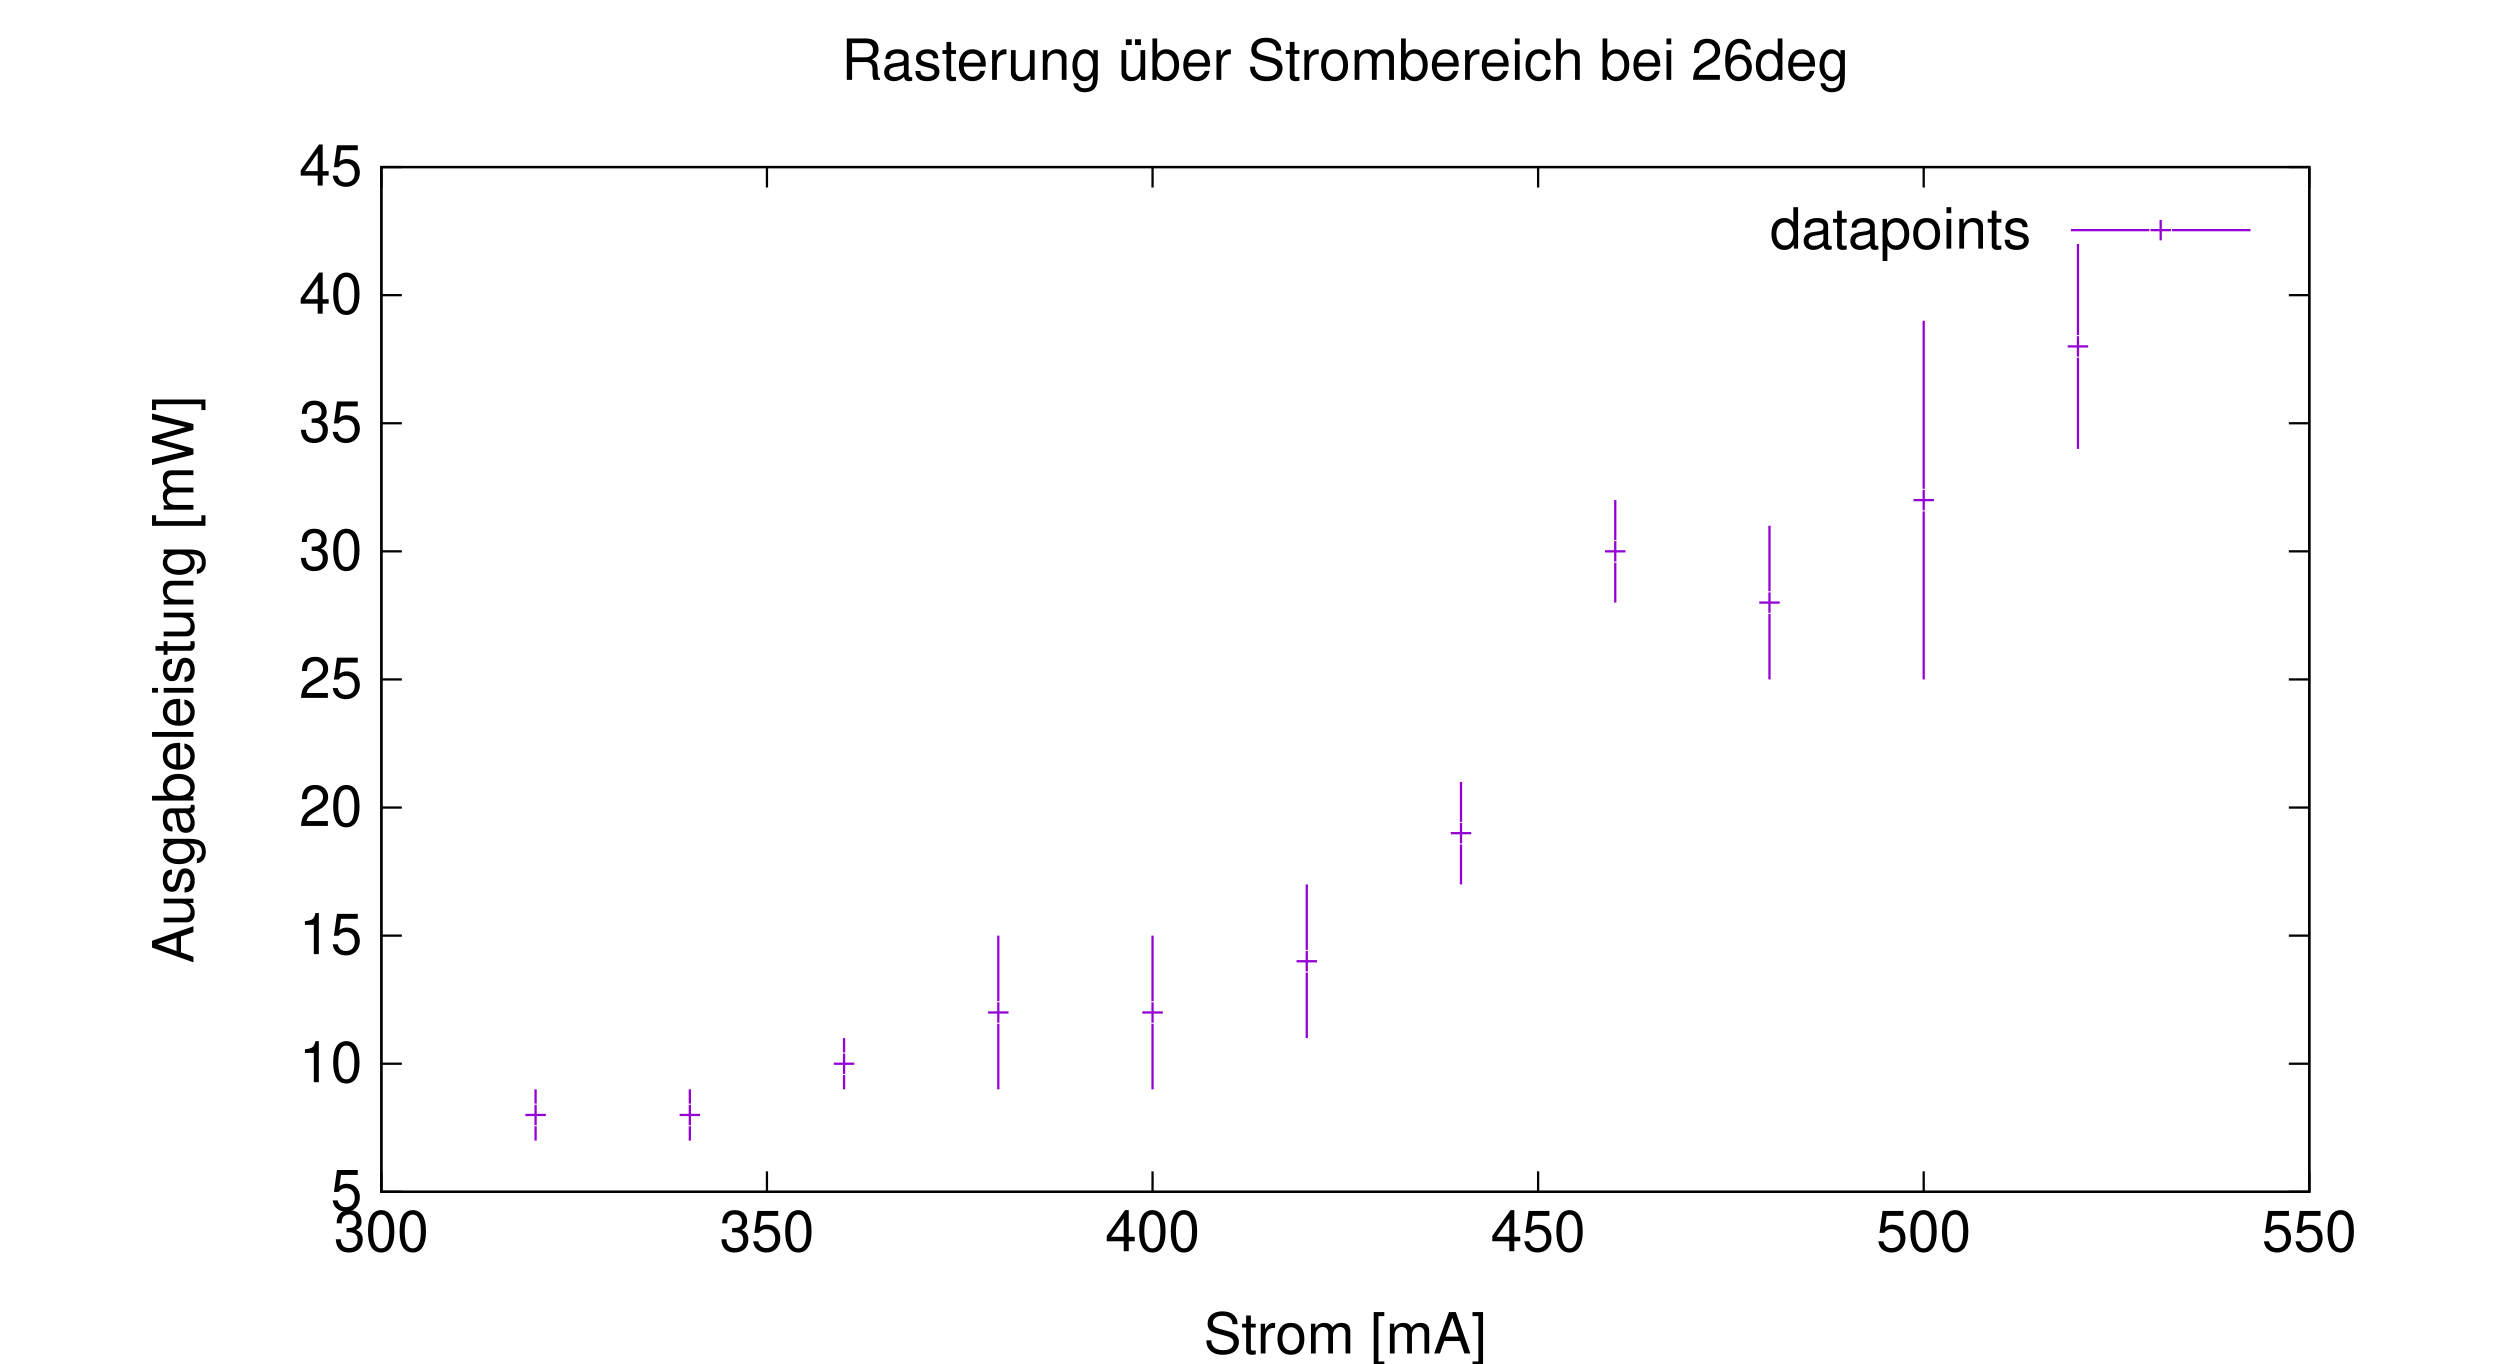
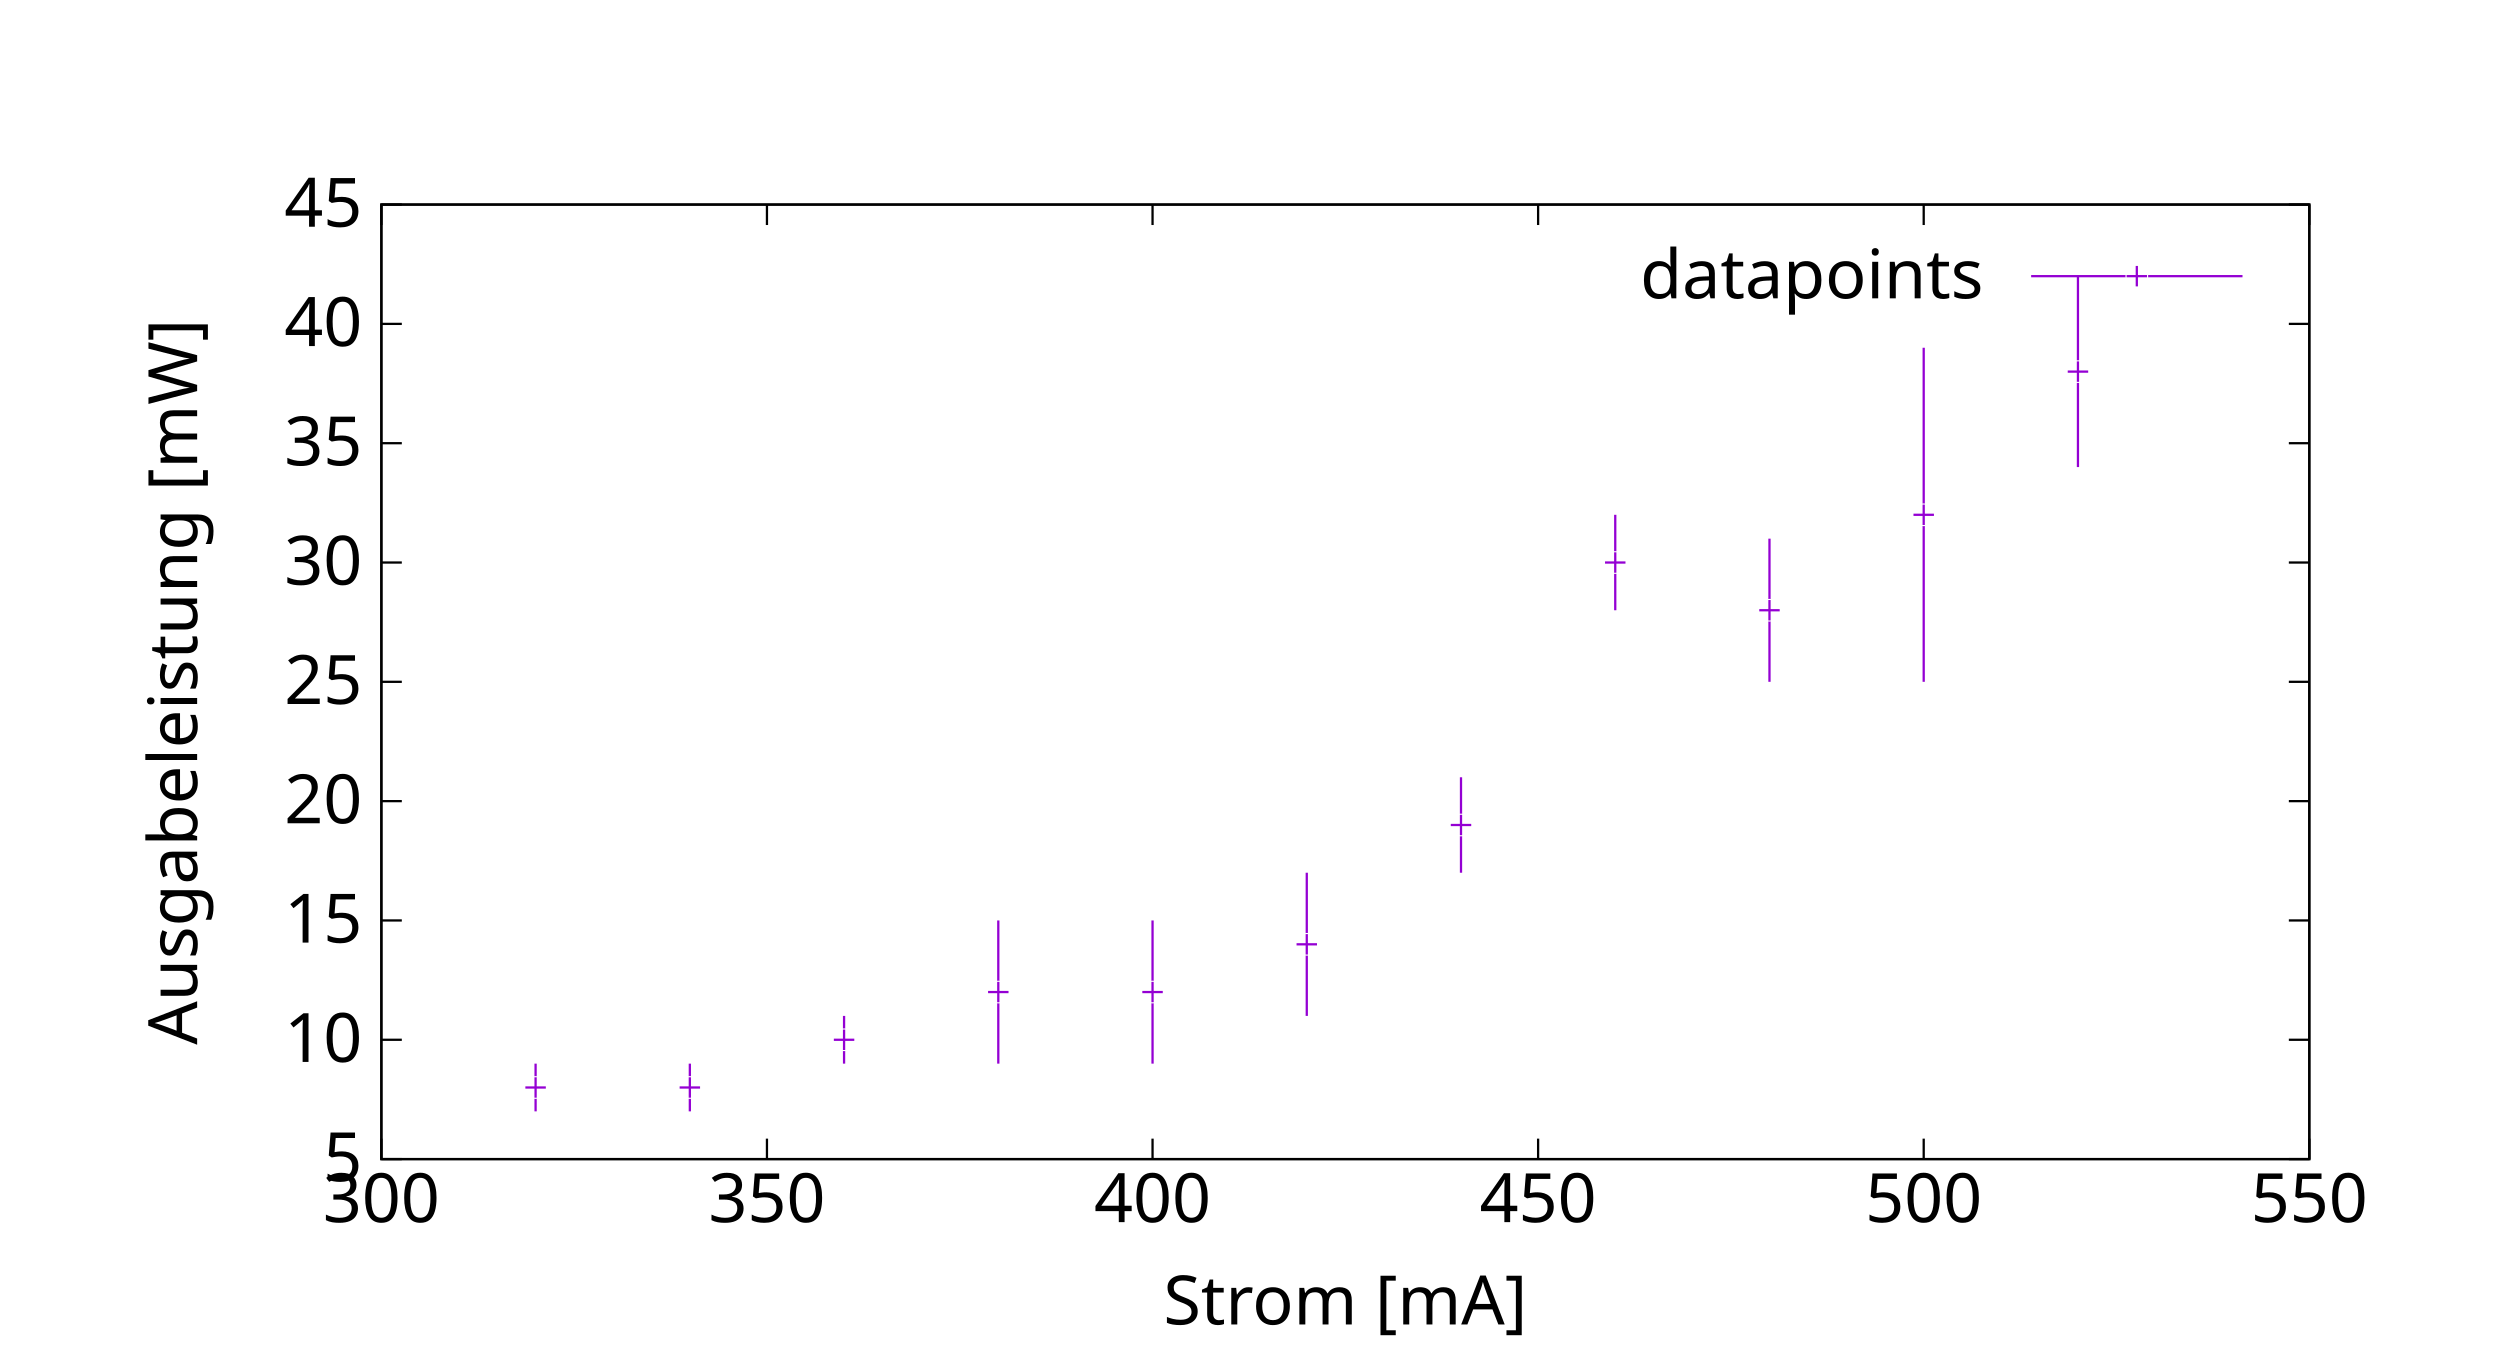
<svg xmlns="http://www.w3.org/2000/svg" xmlns:xlink="http://www.w3.org/1999/xlink" width="1100" height="600" viewBox="0 0 1100 600">
  <g id="gnuplot_canvas">
    <rect x="0" y="0" width="1100" height="600" fill="none" />
    <defs>
      <circle id="gpDot" r="0.5" stroke-width="0.5" stroke="currentColor" />
      <path id="gpPt0" stroke-width="0.222" stroke="currentColor" d="M-1,0 h2 M0,-1 v2" />
      <path id="gpPt1" stroke-width="0.222" stroke="currentColor" d="M-1,-1 L1,1 M1,-1 L-1,1" />
      <path id="gpPt2" stroke-width="0.222" stroke="currentColor" d="M-1,0 L1,0 M0,-1 L0,1 M-1,-1 L1,1 M-1,1 L1,-1" />
      <rect id="gpPt3" stroke-width="0.222" stroke="currentColor" x="-1" y="-1" width="2" height="2" />
      <rect id="gpPt4" stroke-width="0.222" stroke="currentColor" fill="currentColor" x="-1" y="-1" width="2" height="2" />
      <circle id="gpPt5" stroke-width="0.222" stroke="currentColor" cx="0" cy="0" r="1" />
      <use xlink:href="#gpPt5" id="gpPt6" fill="currentColor" stroke="none" />
      <path id="gpPt7" stroke-width="0.222" stroke="currentColor" d="M0,-1.33 L-1.33,0.67 L1.33,0.67 z" />
      <use xlink:href="#gpPt7" id="gpPt8" fill="currentColor" stroke="none" />
      <use xlink:href="#gpPt7" id="gpPt9" stroke="currentColor" transform="rotate(180)" />
      <use xlink:href="#gpPt9" id="gpPt10" fill="currentColor" stroke="none" />
      <use xlink:href="#gpPt3" id="gpPt11" stroke="currentColor" transform="rotate(45)" />
      <use xlink:href="#gpPt11" id="gpPt12" fill="currentColor" stroke="none" />
      <path id="gpPt13" stroke-width="0.222" stroke="currentColor" d="M0,1.330 L1.265,0.411 L0.782,-1.067 L-0.782,-1.076 L-1.265,0.411 z" />
      <use xlink:href="#gpPt13" id="gpPt14" fill="currentColor" stroke="none" />
      <filter id="textbox" filterUnits="objectBoundingBox" x="0" y="0" height="1" width="1">
        <feFlood flood-color="white" flood-opacity="1" result="bgnd" />
        <feComposite in="SourceGraphic" in2="bgnd" operator="atop" />
      </filter>
      <filter id="greybox" filterUnits="objectBoundingBox" x="0" y="0" height="1" width="1">
        <feFlood flood-color="lightgrey" flood-opacity="1" result="grey" />
        <feComposite in="SourceGraphic" in2="grey" operator="atop" />
      </filter>
    </defs>
    <g fill="none" color="white" stroke="currentColor" stroke-width="1.00" stroke-linecap="butt" stroke-linejoin="miter">
</g>
    <g fill="none" color="black" stroke="currentColor" stroke-width="1.00" stroke-linecap="butt" stroke-linejoin="miter">
-       <path stroke="black" d="M167.80,524.40 L176.80,524.40 M1016.09,524.40 L1007.09,524.40  " />
-       <g transform="translate(159.41,532.53)" stroke="none" fill="black" font-family="Helvetica" font-size="25.00" text-anchor="end">
-         <text>
-           <tspan font-family="Helvetica"> 5</tspan>
-         </text>
-       </g>
-     </g>
-     <g fill="none" color="black" stroke="currentColor" stroke-width="1.00" stroke-linecap="butt" stroke-linejoin="miter">
-       <path stroke="black" d="M167.80,468.04 L176.80,468.04 M1016.09,468.04 L1007.09,468.04  " />
-       <g transform="translate(159.41,476.17)" stroke="none" fill="black" font-family="Helvetica" font-size="25.00" text-anchor="end">
-         <text>
-           <tspan font-family="Helvetica"> 10</tspan>
-         </text>
-       </g>
-     </g>
-     <g fill="none" color="black" stroke="currentColor" stroke-width="1.00" stroke-linecap="butt" stroke-linejoin="miter">
-       <path stroke="black" d="M167.80,411.68 L176.80,411.68 M1016.09,411.68 L1007.09,411.68  " />
-       <g transform="translate(159.41,419.81)" stroke="none" fill="black" font-family="Helvetica" font-size="25.00" text-anchor="end">
-         <text>
-           <tspan font-family="Helvetica"> 15</tspan>
-         </text>
-       </g>
-     </g>
-     <g fill="none" color="black" stroke="currentColor" stroke-width="1.00" stroke-linecap="butt" stroke-linejoin="miter">
-       <path stroke="black" d="M167.80,355.32 L176.80,355.32 M1016.09,355.32 L1007.09,355.32  " />
-       <g transform="translate(159.41,363.45)" stroke="none" fill="black" font-family="Helvetica" font-size="25.00" text-anchor="end">
-         <text>
-           <tspan font-family="Helvetica"> 20</tspan>
-         </text>
-       </g>
-     </g>
-     <g fill="none" color="black" stroke="currentColor" stroke-width="1.00" stroke-linecap="butt" stroke-linejoin="miter">
-       <path stroke="black" d="M167.80,298.95 L176.80,298.95 M1016.09,298.95 L1007.09,298.95  " />
-       <g transform="translate(159.41,307.08)" stroke="none" fill="black" font-family="Helvetica" font-size="25.00" text-anchor="end">
-         <text>
-           <tspan font-family="Helvetica"> 25</tspan>
-         </text>
-       </g>
-     </g>
-     <g fill="none" color="black" stroke="currentColor" stroke-width="1.00" stroke-linecap="butt" stroke-linejoin="miter">
-       <path stroke="black" d="M167.80,242.59 L176.80,242.59 M1016.09,242.59 L1007.09,242.59  " />
-       <g transform="translate(159.41,250.72)" stroke="none" fill="black" font-family="Helvetica" font-size="25.00" text-anchor="end">
-         <text>
-           <tspan font-family="Helvetica"> 30</tspan>
-         </text>
-       </g>
-     </g>
-     <g fill="none" color="black" stroke="currentColor" stroke-width="1.00" stroke-linecap="butt" stroke-linejoin="miter">
-       <path stroke="black" d="M167.80,186.23 L176.80,186.23 M1016.09,186.23 L1007.09,186.23  " />
-       <g transform="translate(159.41,194.36)" stroke="none" fill="black" font-family="Helvetica" font-size="25.00" text-anchor="end">
-         <text>
-           <tspan font-family="Helvetica"> 35</tspan>
-         </text>
-       </g>
-     </g>
-     <g fill="none" color="black" stroke="currentColor" stroke-width="1.00" stroke-linecap="butt" stroke-linejoin="miter">
-       <path stroke="black" d="M167.80,129.87 L176.80,129.87 M1016.09,129.87 L1007.09,129.87  " />
-       <g transform="translate(159.41,138.00)" stroke="none" fill="black" font-family="Helvetica" font-size="25.00" text-anchor="end">
-         <text>
-           <tspan font-family="Helvetica"> 40</tspan>
-         </text>
-       </g>
-     </g>
-     <g fill="none" color="black" stroke="currentColor" stroke-width="1.00" stroke-linecap="butt" stroke-linejoin="miter">
-       <path stroke="black" d="M167.80,73.51 L176.80,73.51 M1016.09,73.51 L1007.09,73.51  " />
-       <g transform="translate(159.41,81.64)" stroke="none" fill="black" font-family="Helvetica" font-size="25.00" text-anchor="end">
-         <text>
-           <tspan font-family="Helvetica"> 45</tspan>
-         </text>
-       </g>
-     </g>
-     <g fill="none" color="black" stroke="currentColor" stroke-width="1.00" stroke-linecap="butt" stroke-linejoin="miter">
-       <path stroke="black" d="M167.80,524.40 L167.80,515.40 M167.80,73.51 L167.80,82.51  " />
-       <g transform="translate(167.80,550.53)" stroke="none" fill="black" font-family="Helvetica" font-size="25.00" text-anchor="middle">
-         <text>
-           <tspan font-family="Helvetica"> 300</tspan>
-         </text>
-       </g>
-     </g>
-     <g fill="none" color="black" stroke="currentColor" stroke-width="1.00" stroke-linecap="butt" stroke-linejoin="miter">
-       <path stroke="black" d="M337.46,524.40 L337.46,515.40 M337.46,73.51 L337.46,82.51  " />
-       <g transform="translate(337.46,550.53)" stroke="none" fill="black" font-family="Helvetica" font-size="25.00" text-anchor="middle">
-         <text>
-           <tspan font-family="Helvetica"> 350</tspan>
-         </text>
-       </g>
-     </g>
-     <g fill="none" color="black" stroke="currentColor" stroke-width="1.00" stroke-linecap="butt" stroke-linejoin="miter">
-       <path stroke="black" d="M507.12,524.40 L507.12,515.40 M507.12,73.51 L507.12,82.51  " />
-       <g transform="translate(507.12,550.53)" stroke="none" fill="black" font-family="Helvetica" font-size="25.00" text-anchor="middle">
-         <text>
-           <tspan font-family="Helvetica"> 400</tspan>
-         </text>
-       </g>
-     </g>
-     <g fill="none" color="black" stroke="currentColor" stroke-width="1.00" stroke-linecap="butt" stroke-linejoin="miter">
-       <path stroke="black" d="M676.77,524.40 L676.77,515.40 M676.77,73.51 L676.77,82.51  " />
-       <g transform="translate(676.77,550.53)" stroke="none" fill="black" font-family="Helvetica" font-size="25.00" text-anchor="middle">
-         <text>
-           <tspan font-family="Helvetica"> 450</tspan>
-         </text>
-       </g>
-     </g>
-     <g fill="none" color="black" stroke="currentColor" stroke-width="1.00" stroke-linecap="butt" stroke-linejoin="miter">
-       <path stroke="black" d="M846.43,524.40 L846.43,515.40 M846.43,73.51 L846.43,82.51  " />
-       <g transform="translate(846.43,550.53)" stroke="none" fill="black" font-family="Helvetica" font-size="25.00" text-anchor="middle">
-         <text>
-           <tspan font-family="Helvetica"> 500</tspan>
-         </text>
-       </g>
-     </g>
-     <g fill="none" color="black" stroke="currentColor" stroke-width="1.00" stroke-linecap="butt" stroke-linejoin="miter">
-       <path stroke="black" d="M1016.09,524.40 L1016.09,515.40 M1016.09,73.51 L1016.09,82.51  " />
-       <g transform="translate(1016.09,550.53)" stroke="none" fill="black" font-family="Helvetica" font-size="25.00" text-anchor="middle">
-         <text>
-           <tspan font-family="Helvetica"> 550</tspan>
-         </text>
-       </g>
-     </g>
-     <g fill="none" color="black" stroke="currentColor" stroke-width="1.00" stroke-linecap="butt" stroke-linejoin="miter">
- </g>
-     <g fill="none" color="black" stroke="currentColor" stroke-width="1.00" stroke-linecap="butt" stroke-linejoin="miter">
-       <path stroke="black" d="M167.80,73.51 L167.80,524.40 L1016.09,524.40 L1016.09,73.51 L167.80,73.51 Z  " />
-     </g>
-     <g fill="none" color="black" stroke="currentColor" stroke-width="1.00" stroke-linecap="butt" stroke-linejoin="miter">
-       <g transform="translate(85.11,298.96) rotate(270)" stroke="none" fill="black" font-family="Helvetica" font-size="25.00" text-anchor="middle">
-         <text>
-           <tspan font-family="Helvetica">Ausgabeleistung [mW]</tspan>
-         </text>
-       </g>
-     </g>
-     <g fill="none" color="black" stroke="currentColor" stroke-width="1.00" stroke-linecap="butt" stroke-linejoin="miter">
-       <g transform="translate(591.94,595.53)" stroke="none" fill="black" font-family="Helvetica" font-size="25.00" text-anchor="middle">
-         <text>
-           <tspan font-family="Helvetica">Strom [mA]</tspan>
+       <path stroke="black" d="M167.80,510.00 L176.80,510.00 M1016.09,510.00 L1007.09,510.00  " />
+       <g transform="translate(159.41,519.75)" stroke="none" fill="black" font-family="Computer Modern" font-size="30.00" text-anchor="end">
+         <text>
+           <tspan font-family="Computer Modern"> 5</tspan>
+         </text>
+       </g>
+     </g>
+     <g fill="none" color="black" stroke="currentColor" stroke-width="1.00" stroke-linecap="butt" stroke-linejoin="miter">
+       <path stroke="black" d="M167.80,457.50 L176.80,457.50 M1016.09,457.50 L1007.09,457.50  " />
+       <g transform="translate(159.41,467.25)" stroke="none" fill="black" font-family="Computer Modern" font-size="30.00" text-anchor="end">
+         <text>
+           <tspan font-family="Computer Modern"> 10</tspan>
+         </text>
+       </g>
+     </g>
+     <g fill="none" color="black" stroke="currentColor" stroke-width="1.00" stroke-linecap="butt" stroke-linejoin="miter">
+       <path stroke="black" d="M167.80,405.00 L176.80,405.00 M1016.09,405.00 L1007.09,405.00  " />
+       <g transform="translate(159.41,414.75)" stroke="none" fill="black" font-family="Computer Modern" font-size="30.00" text-anchor="end">
+         <text>
+           <tspan font-family="Computer Modern"> 15</tspan>
+         </text>
+       </g>
+     </g>
+     <g fill="none" color="black" stroke="currentColor" stroke-width="1.00" stroke-linecap="butt" stroke-linejoin="miter">
+       <path stroke="black" d="M167.80,352.50 L176.80,352.50 M1016.09,352.50 L1007.09,352.50  " />
+       <g transform="translate(159.41,362.25)" stroke="none" fill="black" font-family="Computer Modern" font-size="30.00" text-anchor="end">
+         <text>
+           <tspan font-family="Computer Modern"> 20</tspan>
+         </text>
+       </g>
+     </g>
+     <g fill="none" color="black" stroke="currentColor" stroke-width="1.00" stroke-linecap="butt" stroke-linejoin="miter">
+       <path stroke="black" d="M167.80,300.00 L176.80,300.00 M1016.09,300.00 L1007.09,300.00  " />
+       <g transform="translate(159.41,309.75)" stroke="none" fill="black" font-family="Computer Modern" font-size="30.00" text-anchor="end">
+         <text>
+           <tspan font-family="Computer Modern"> 25</tspan>
+         </text>
+       </g>
+     </g>
+     <g fill="none" color="black" stroke="currentColor" stroke-width="1.00" stroke-linecap="butt" stroke-linejoin="miter">
+       <path stroke="black" d="M167.80,247.51 L176.80,247.51 M1016.09,247.51 L1007.09,247.51  " />
+       <g transform="translate(159.41,257.26)" stroke="none" fill="black" font-family="Computer Modern" font-size="30.00" text-anchor="end">
+         <text>
+           <tspan font-family="Computer Modern"> 30</tspan>
+         </text>
+       </g>
+     </g>
+     <g fill="none" color="black" stroke="currentColor" stroke-width="1.00" stroke-linecap="butt" stroke-linejoin="miter">
+       <path stroke="black" d="M167.80,195.01 L176.80,195.01 M1016.09,195.01 L1007.09,195.01  " />
+       <g transform="translate(159.41,204.76)" stroke="none" fill="black" font-family="Computer Modern" font-size="30.00" text-anchor="end">
+         <text>
+           <tspan font-family="Computer Modern"> 35</tspan>
+         </text>
+       </g>
+     </g>
+     <g fill="none" color="black" stroke="currentColor" stroke-width="1.00" stroke-linecap="butt" stroke-linejoin="miter">
+       <path stroke="black" d="M167.80,142.51 L176.80,142.51 M1016.09,142.51 L1007.09,142.51  " />
+       <g transform="translate(159.41,152.26)" stroke="none" fill="black" font-family="Computer Modern" font-size="30.00" text-anchor="end">
+         <text>
+           <tspan font-family="Computer Modern"> 40</tspan>
+         </text>
+       </g>
+     </g>
+     <g fill="none" color="black" stroke="currentColor" stroke-width="1.00" stroke-linecap="butt" stroke-linejoin="miter">
+       <path stroke="black" d="M167.80,90.01 L176.80,90.01 M1016.09,90.01 L1007.09,90.01  " />
+       <g transform="translate(159.41,99.76)" stroke="none" fill="black" font-family="Computer Modern" font-size="30.00" text-anchor="end">
+         <text>
+           <tspan font-family="Computer Modern"> 45</tspan>
+         </text>
+       </g>
+     </g>
+     <g fill="none" color="black" stroke="currentColor" stroke-width="1.00" stroke-linecap="butt" stroke-linejoin="miter">
+       <path stroke="black" d="M167.80,510.00 L167.80,501.00 M167.80,90.01 L167.80,99.01  " />
+       <g transform="translate(167.80,537.75)" stroke="none" fill="black" font-family="Computer Modern" font-size="30.00" text-anchor="middle">
+         <text>
+           <tspan font-family="Computer Modern"> 300</tspan>
+         </text>
+       </g>
+     </g>
+     <g fill="none" color="black" stroke="currentColor" stroke-width="1.00" stroke-linecap="butt" stroke-linejoin="miter">
+       <path stroke="black" d="M337.46,510.00 L337.46,501.00 M337.46,90.01 L337.46,99.01  " />
+       <g transform="translate(337.46,537.75)" stroke="none" fill="black" font-family="Computer Modern" font-size="30.00" text-anchor="middle">
+         <text>
+           <tspan font-family="Computer Modern"> 350</tspan>
+         </text>
+       </g>
+     </g>
+     <g fill="none" color="black" stroke="currentColor" stroke-width="1.00" stroke-linecap="butt" stroke-linejoin="miter">
+       <path stroke="black" d="M507.12,510.00 L507.12,501.00 M507.12,90.01 L507.12,99.01  " />
+       <g transform="translate(507.12,537.75)" stroke="none" fill="black" font-family="Computer Modern" font-size="30.00" text-anchor="middle">
+         <text>
+           <tspan font-family="Computer Modern"> 400</tspan>
+         </text>
+       </g>
+     </g>
+     <g fill="none" color="black" stroke="currentColor" stroke-width="1.00" stroke-linecap="butt" stroke-linejoin="miter">
+       <path stroke="black" d="M676.77,510.00 L676.77,501.00 M676.77,90.01 L676.77,99.01  " />
+       <g transform="translate(676.77,537.75)" stroke="none" fill="black" font-family="Computer Modern" font-size="30.00" text-anchor="middle">
+         <text>
+           <tspan font-family="Computer Modern"> 450</tspan>
+         </text>
+       </g>
+     </g>
+     <g fill="none" color="black" stroke="currentColor" stroke-width="1.00" stroke-linecap="butt" stroke-linejoin="miter">
+       <path stroke="black" d="M846.43,510.00 L846.43,501.00 M846.43,90.01 L846.43,99.01  " />
+       <g transform="translate(846.43,537.75)" stroke="none" fill="black" font-family="Computer Modern" font-size="30.00" text-anchor="middle">
+         <text>
+           <tspan font-family="Computer Modern"> 500</tspan>
+         </text>
+       </g>
+     </g>
+     <g fill="none" color="black" stroke="currentColor" stroke-width="1.00" stroke-linecap="butt" stroke-linejoin="miter">
+       <path stroke="black" d="M1016.09,510.00 L1016.09,501.00 M1016.09,90.01 L1016.09,99.01  " />
+       <g transform="translate(1016.09,537.75)" stroke="none" fill="black" font-family="Computer Modern" font-size="30.00" text-anchor="middle">
+         <text>
+           <tspan font-family="Computer Modern"> 550</tspan>
+         </text>
+       </g>
+     </g>
+     <g fill="none" color="black" stroke="currentColor" stroke-width="1.00" stroke-linecap="butt" stroke-linejoin="miter">
+ </g>
+     <g fill="none" color="black" stroke="currentColor" stroke-width="1.00" stroke-linecap="butt" stroke-linejoin="miter">
+       <path stroke="black" d="M167.80,90.01 L167.80,510.00 L1016.09,510.00 L1016.09,90.01 L167.80,90.01 Z  " />
+     </g>
+     <g fill="none" color="black" stroke="currentColor" stroke-width="1.00" stroke-linecap="butt" stroke-linejoin="miter">
+       <g transform="translate(86.74,300.01) rotate(270)" stroke="none" fill="black" font-family="Computer Modern" font-size="30.00" text-anchor="middle">
+         <text>
+           <tspan font-family="Computer Modern">Ausgabeleistung [mW]</tspan>
+         </text>
+       </g>
+     </g>
+     <g fill="none" color="black" stroke="currentColor" stroke-width="1.00" stroke-linecap="butt" stroke-linejoin="miter">
+       <g transform="translate(591.94,582.75)" stroke="none" fill="black" font-family="Computer Modern" font-size="30.00" text-anchor="middle">
+         <text>
+           <tspan font-family="Computer Modern">Strom [mA]</tspan>
        </text>
      </g>
    </g>
    <g fill="none" color="black" stroke="currentColor" stroke-width="1.00" stroke-linecap="butt" stroke-linejoin="miter">
</g>
    <g id="gnuplot_plot_1">
      <g fill="none" color="black" stroke="currentColor" stroke-width="1.00" stroke-linecap="butt" stroke-linejoin="miter">
-         <g transform="translate(893.70,109.39)" stroke="none" fill="black" font-family="Helvetica" font-size="25.00" text-anchor="end">
+         <g transform="translate(872.70,131.26)" stroke="none" fill="black" font-family="Computer Modern" font-size="30.00" text-anchor="end">
          <text>
-             <tspan font-family="Helvetica">datapoints</tspan>
+             <tspan font-family="Computer Modern">datapoints</tspan>
          </text>
        </g>
      </g>
      <g fill="none" color="black" stroke="currentColor" stroke-width="1.00" stroke-linecap="butt" stroke-linejoin="miter">
-         <path stroke="rgb(148,   0, 211)" d="M911.20,101.26 L990.20,101.26 M914.30,197.50 L914.30,107.33 M846.43,298.95 L846.43,141.14 M778.57,298.95 L778.57,231.32   M710.71,265.14 L710.71,220.05 M642.84,389.13 L642.84,344.04 M574.98,456.77 L574.98,389.13 M507.12,479.31 L507.12,411.68   M439.25,479.31 L439.25,411.68 M371.39,479.31 L371.39,456.77 M303.53,501.86 L303.53,479.31 M235.66,501.86 L235.66,479.31    " />
-       </g>
-       <g fill="none" color="black" stroke="currentColor" stroke-width="1.00" stroke-linecap="butt" stroke-linejoin="miter">
-         <use xlink:href="#gpPt6" transform="translate(914.30,152.42) scale(4.50)" color="white" />
-       </g>
-       <g fill="none" color="black" stroke="currentColor" stroke-width="1.00" stroke-linecap="butt" stroke-linejoin="miter">
-         <use xlink:href="#gpPt0" transform="translate(914.30,152.42) scale(4.50)" color="rgb(148,   0, 211)" />
-         <use xlink:href="#gpPt6" transform="translate(846.43,220.05) scale(4.50)" color="white" />
-       </g>
-       <g fill="none" color="black" stroke="currentColor" stroke-width="1.00" stroke-linecap="butt" stroke-linejoin="miter">
-         <use xlink:href="#gpPt0" transform="translate(846.43,220.05) scale(4.50)" color="rgb(148,   0, 211)" />
-         <use xlink:href="#gpPt6" transform="translate(778.57,265.14) scale(4.50)" color="white" />
-       </g>
-       <g fill="none" color="black" stroke="currentColor" stroke-width="1.00" stroke-linecap="butt" stroke-linejoin="miter">
-         <use xlink:href="#gpPt0" transform="translate(778.57,265.14) scale(4.50)" color="rgb(148,   0, 211)" />
-         <use xlink:href="#gpPt6" transform="translate(710.71,242.59) scale(4.50)" color="white" />
-       </g>
-       <g fill="none" color="black" stroke="currentColor" stroke-width="1.00" stroke-linecap="butt" stroke-linejoin="miter">
-         <use xlink:href="#gpPt0" transform="translate(710.71,242.59) scale(4.50)" color="rgb(148,   0, 211)" />
-         <use xlink:href="#gpPt6" transform="translate(642.84,366.59) scale(4.50)" color="white" />
-       </g>
-       <g fill="none" color="black" stroke="currentColor" stroke-width="1.00" stroke-linecap="butt" stroke-linejoin="miter">
-         <use xlink:href="#gpPt0" transform="translate(642.84,366.59) scale(4.50)" color="rgb(148,   0, 211)" />
-         <use xlink:href="#gpPt6" transform="translate(574.98,422.95) scale(4.50)" color="white" />
-       </g>
-       <g fill="none" color="black" stroke="currentColor" stroke-width="1.00" stroke-linecap="butt" stroke-linejoin="miter">
-         <use xlink:href="#gpPt0" transform="translate(574.98,422.95) scale(4.50)" color="rgb(148,   0, 211)" />
-         <use xlink:href="#gpPt6" transform="translate(507.12,445.49) scale(4.50)" color="white" />
-       </g>
-       <g fill="none" color="black" stroke="currentColor" stroke-width="1.00" stroke-linecap="butt" stroke-linejoin="miter">
-         <use xlink:href="#gpPt0" transform="translate(507.12,445.49) scale(4.50)" color="rgb(148,   0, 211)" />
-         <use xlink:href="#gpPt6" transform="translate(439.25,445.49) scale(4.50)" color="white" />
-       </g>
-       <g fill="none" color="black" stroke="currentColor" stroke-width="1.00" stroke-linecap="butt" stroke-linejoin="miter">
-         <use xlink:href="#gpPt0" transform="translate(439.25,445.49) scale(4.50)" color="rgb(148,   0, 211)" />
-         <use xlink:href="#gpPt6" transform="translate(371.39,468.04) scale(4.50)" color="white" />
-       </g>
-       <g fill="none" color="black" stroke="currentColor" stroke-width="1.00" stroke-linecap="butt" stroke-linejoin="miter">
-         <use xlink:href="#gpPt0" transform="translate(371.39,468.04) scale(4.50)" color="rgb(148,   0, 211)" />
-         <use xlink:href="#gpPt6" transform="translate(303.53,490.58) scale(4.50)" color="white" />
-       </g>
-       <g fill="none" color="black" stroke="currentColor" stroke-width="1.00" stroke-linecap="butt" stroke-linejoin="miter">
-         <use xlink:href="#gpPt0" transform="translate(303.53,490.58) scale(4.50)" color="rgb(148,   0, 211)" />
-         <use xlink:href="#gpPt6" transform="translate(235.66,490.58) scale(4.50)" color="white" />
-       </g>
-       <g fill="none" color="black" stroke="currentColor" stroke-width="1.00" stroke-linecap="butt" stroke-linejoin="miter">
-         <use xlink:href="#gpPt0" transform="translate(235.66,490.58) scale(4.50)" color="rgb(148,   0, 211)" />
-         <use xlink:href="#gpPt6" transform="translate(950.70,101.26) scale(4.50)" color="white" />
-       </g>
-       <g fill="none" color="black" stroke="currentColor" stroke-width="1.00" stroke-linecap="butt" stroke-linejoin="miter">
-         <use xlink:href="#gpPt0" transform="translate(950.70,101.26) scale(4.50)" color="rgb(148,   0, 211)" />
+         <path stroke="rgb(148,   0, 211)" d="M893.70,121.51 L986.70,121.51 M914.30,205.51 L914.30,121.51 M846.43,300.00 L846.43,153.01 M778.57,300.00 L778.57,237.01   M710.71,268.51 L710.71,226.51 M642.84,384.00 L642.84,342.00 M574.98,447.00 L574.98,384.00 M507.12,468.00 L507.12,405.00   M439.25,468.00 L439.25,405.00 M371.39,468.00 L371.39,447.00 M303.53,489.00 L303.53,468.00 M235.66,489.00 L235.66,468.00    " />
+       </g>
+       <g fill="none" color="black" stroke="currentColor" stroke-width="1.00" stroke-linecap="butt" stroke-linejoin="miter">
+         <use xlink:href="#gpPt6" transform="translate(914.30,163.51) scale(4.50)" color="white" />
+       </g>
+       <g fill="none" color="black" stroke="currentColor" stroke-width="1.00" stroke-linecap="butt" stroke-linejoin="miter">
+         <use xlink:href="#gpPt0" transform="translate(914.30,163.51) scale(4.50)" color="rgb(148,   0, 211)" />
+         <use xlink:href="#gpPt6" transform="translate(846.43,226.51) scale(4.50)" color="white" />
+       </g>
+       <g fill="none" color="black" stroke="currentColor" stroke-width="1.00" stroke-linecap="butt" stroke-linejoin="miter">
+         <use xlink:href="#gpPt0" transform="translate(846.43,226.51) scale(4.50)" color="rgb(148,   0, 211)" />
+         <use xlink:href="#gpPt6" transform="translate(778.57,268.51) scale(4.50)" color="white" />
+       </g>
+       <g fill="none" color="black" stroke="currentColor" stroke-width="1.00" stroke-linecap="butt" stroke-linejoin="miter">
+         <use xlink:href="#gpPt0" transform="translate(778.57,268.51) scale(4.50)" color="rgb(148,   0, 211)" />
+         <use xlink:href="#gpPt6" transform="translate(710.71,247.51) scale(4.50)" color="white" />
+       </g>
+       <g fill="none" color="black" stroke="currentColor" stroke-width="1.00" stroke-linecap="butt" stroke-linejoin="miter">
+         <use xlink:href="#gpPt0" transform="translate(710.71,247.51) scale(4.50)" color="rgb(148,   0, 211)" />
+         <use xlink:href="#gpPt6" transform="translate(642.84,363.00) scale(4.50)" color="white" />
+       </g>
+       <g fill="none" color="black" stroke="currentColor" stroke-width="1.00" stroke-linecap="butt" stroke-linejoin="miter">
+         <use xlink:href="#gpPt0" transform="translate(642.84,363.00) scale(4.50)" color="rgb(148,   0, 211)" />
+         <use xlink:href="#gpPt6" transform="translate(574.98,415.50) scale(4.50)" color="white" />
+       </g>
+       <g fill="none" color="black" stroke="currentColor" stroke-width="1.00" stroke-linecap="butt" stroke-linejoin="miter">
+         <use xlink:href="#gpPt0" transform="translate(574.98,415.50) scale(4.50)" color="rgb(148,   0, 211)" />
+         <use xlink:href="#gpPt6" transform="translate(507.12,436.50) scale(4.50)" color="white" />
+       </g>
+       <g fill="none" color="black" stroke="currentColor" stroke-width="1.00" stroke-linecap="butt" stroke-linejoin="miter">
+         <use xlink:href="#gpPt0" transform="translate(507.12,436.50) scale(4.50)" color="rgb(148,   0, 211)" />
+         <use xlink:href="#gpPt6" transform="translate(439.25,436.50) scale(4.50)" color="white" />
+       </g>
+       <g fill="none" color="black" stroke="currentColor" stroke-width="1.00" stroke-linecap="butt" stroke-linejoin="miter">
+         <use xlink:href="#gpPt0" transform="translate(439.25,436.50) scale(4.50)" color="rgb(148,   0, 211)" />
+         <use xlink:href="#gpPt6" transform="translate(371.39,457.50) scale(4.50)" color="white" />
+       </g>
+       <g fill="none" color="black" stroke="currentColor" stroke-width="1.00" stroke-linecap="butt" stroke-linejoin="miter">
+         <use xlink:href="#gpPt0" transform="translate(371.39,457.50) scale(4.50)" color="rgb(148,   0, 211)" />
+         <use xlink:href="#gpPt6" transform="translate(303.53,478.50) scale(4.50)" color="white" />
+       </g>
+       <g fill="none" color="black" stroke="currentColor" stroke-width="1.00" stroke-linecap="butt" stroke-linejoin="miter">
+         <use xlink:href="#gpPt0" transform="translate(303.53,478.50) scale(4.50)" color="rgb(148,   0, 211)" />
+         <use xlink:href="#gpPt6" transform="translate(235.66,478.50) scale(4.50)" color="white" />
+       </g>
+       <g fill="none" color="black" stroke="currentColor" stroke-width="1.00" stroke-linecap="butt" stroke-linejoin="miter">
+         <use xlink:href="#gpPt0" transform="translate(235.66,478.50) scale(4.50)" color="rgb(148,   0, 211)" />
+         <use xlink:href="#gpPt6" transform="translate(940.20,121.51) scale(4.50)" color="white" />
+       </g>
+       <g fill="none" color="black" stroke="currentColor" stroke-width="1.00" stroke-linecap="butt" stroke-linejoin="miter">
+         <use xlink:href="#gpPt0" transform="translate(940.20,121.51) scale(4.50)" color="rgb(148,   0, 211)" />
      </g>
    </g>
    <g fill="none" color="white" stroke="rgb(148,   0, 211)" stroke-width="2.00" stroke-linecap="butt" stroke-linejoin="miter">
</g>
    <g fill="none" color="black" stroke="currentColor" stroke-width="2.00" stroke-linecap="butt" stroke-linejoin="miter">
</g>
    <g fill="none" color="black" stroke="black" stroke-width="1.00" stroke-linecap="butt" stroke-linejoin="miter">
</g>
    <g fill="none" color="black" stroke="currentColor" stroke-width="1.00" stroke-linecap="butt" stroke-linejoin="miter">
-       <path stroke="black" d="M167.80,73.51 L167.80,524.40 L1016.09,524.40 L1016.09,73.51 L167.80,73.51 Z  " />
-     </g>
-     <g fill="none" color="black" stroke="currentColor" stroke-width="1.00" stroke-linecap="butt" stroke-linejoin="miter">
-       <g transform="translate(591.94,35.14)" stroke="none" fill="black" font-family="Helvetica" font-size="25.00" text-anchor="middle">
-         <text>
-           <tspan font-family="Helvetica">Rasterung über Strombereich bei 26deg</tspan>
-         </text>
-       </g>
+       <path stroke="black" d="M167.80,90.01 L167.80,510.00 L1016.09,510.00 L1016.09,90.01 L167.80,90.01 Z  " />
    </g>
    <g fill="none" color="black" stroke="currentColor" stroke-width="1.00" stroke-linecap="butt" stroke-linejoin="miter">
</g>
  </g>
</svg>
